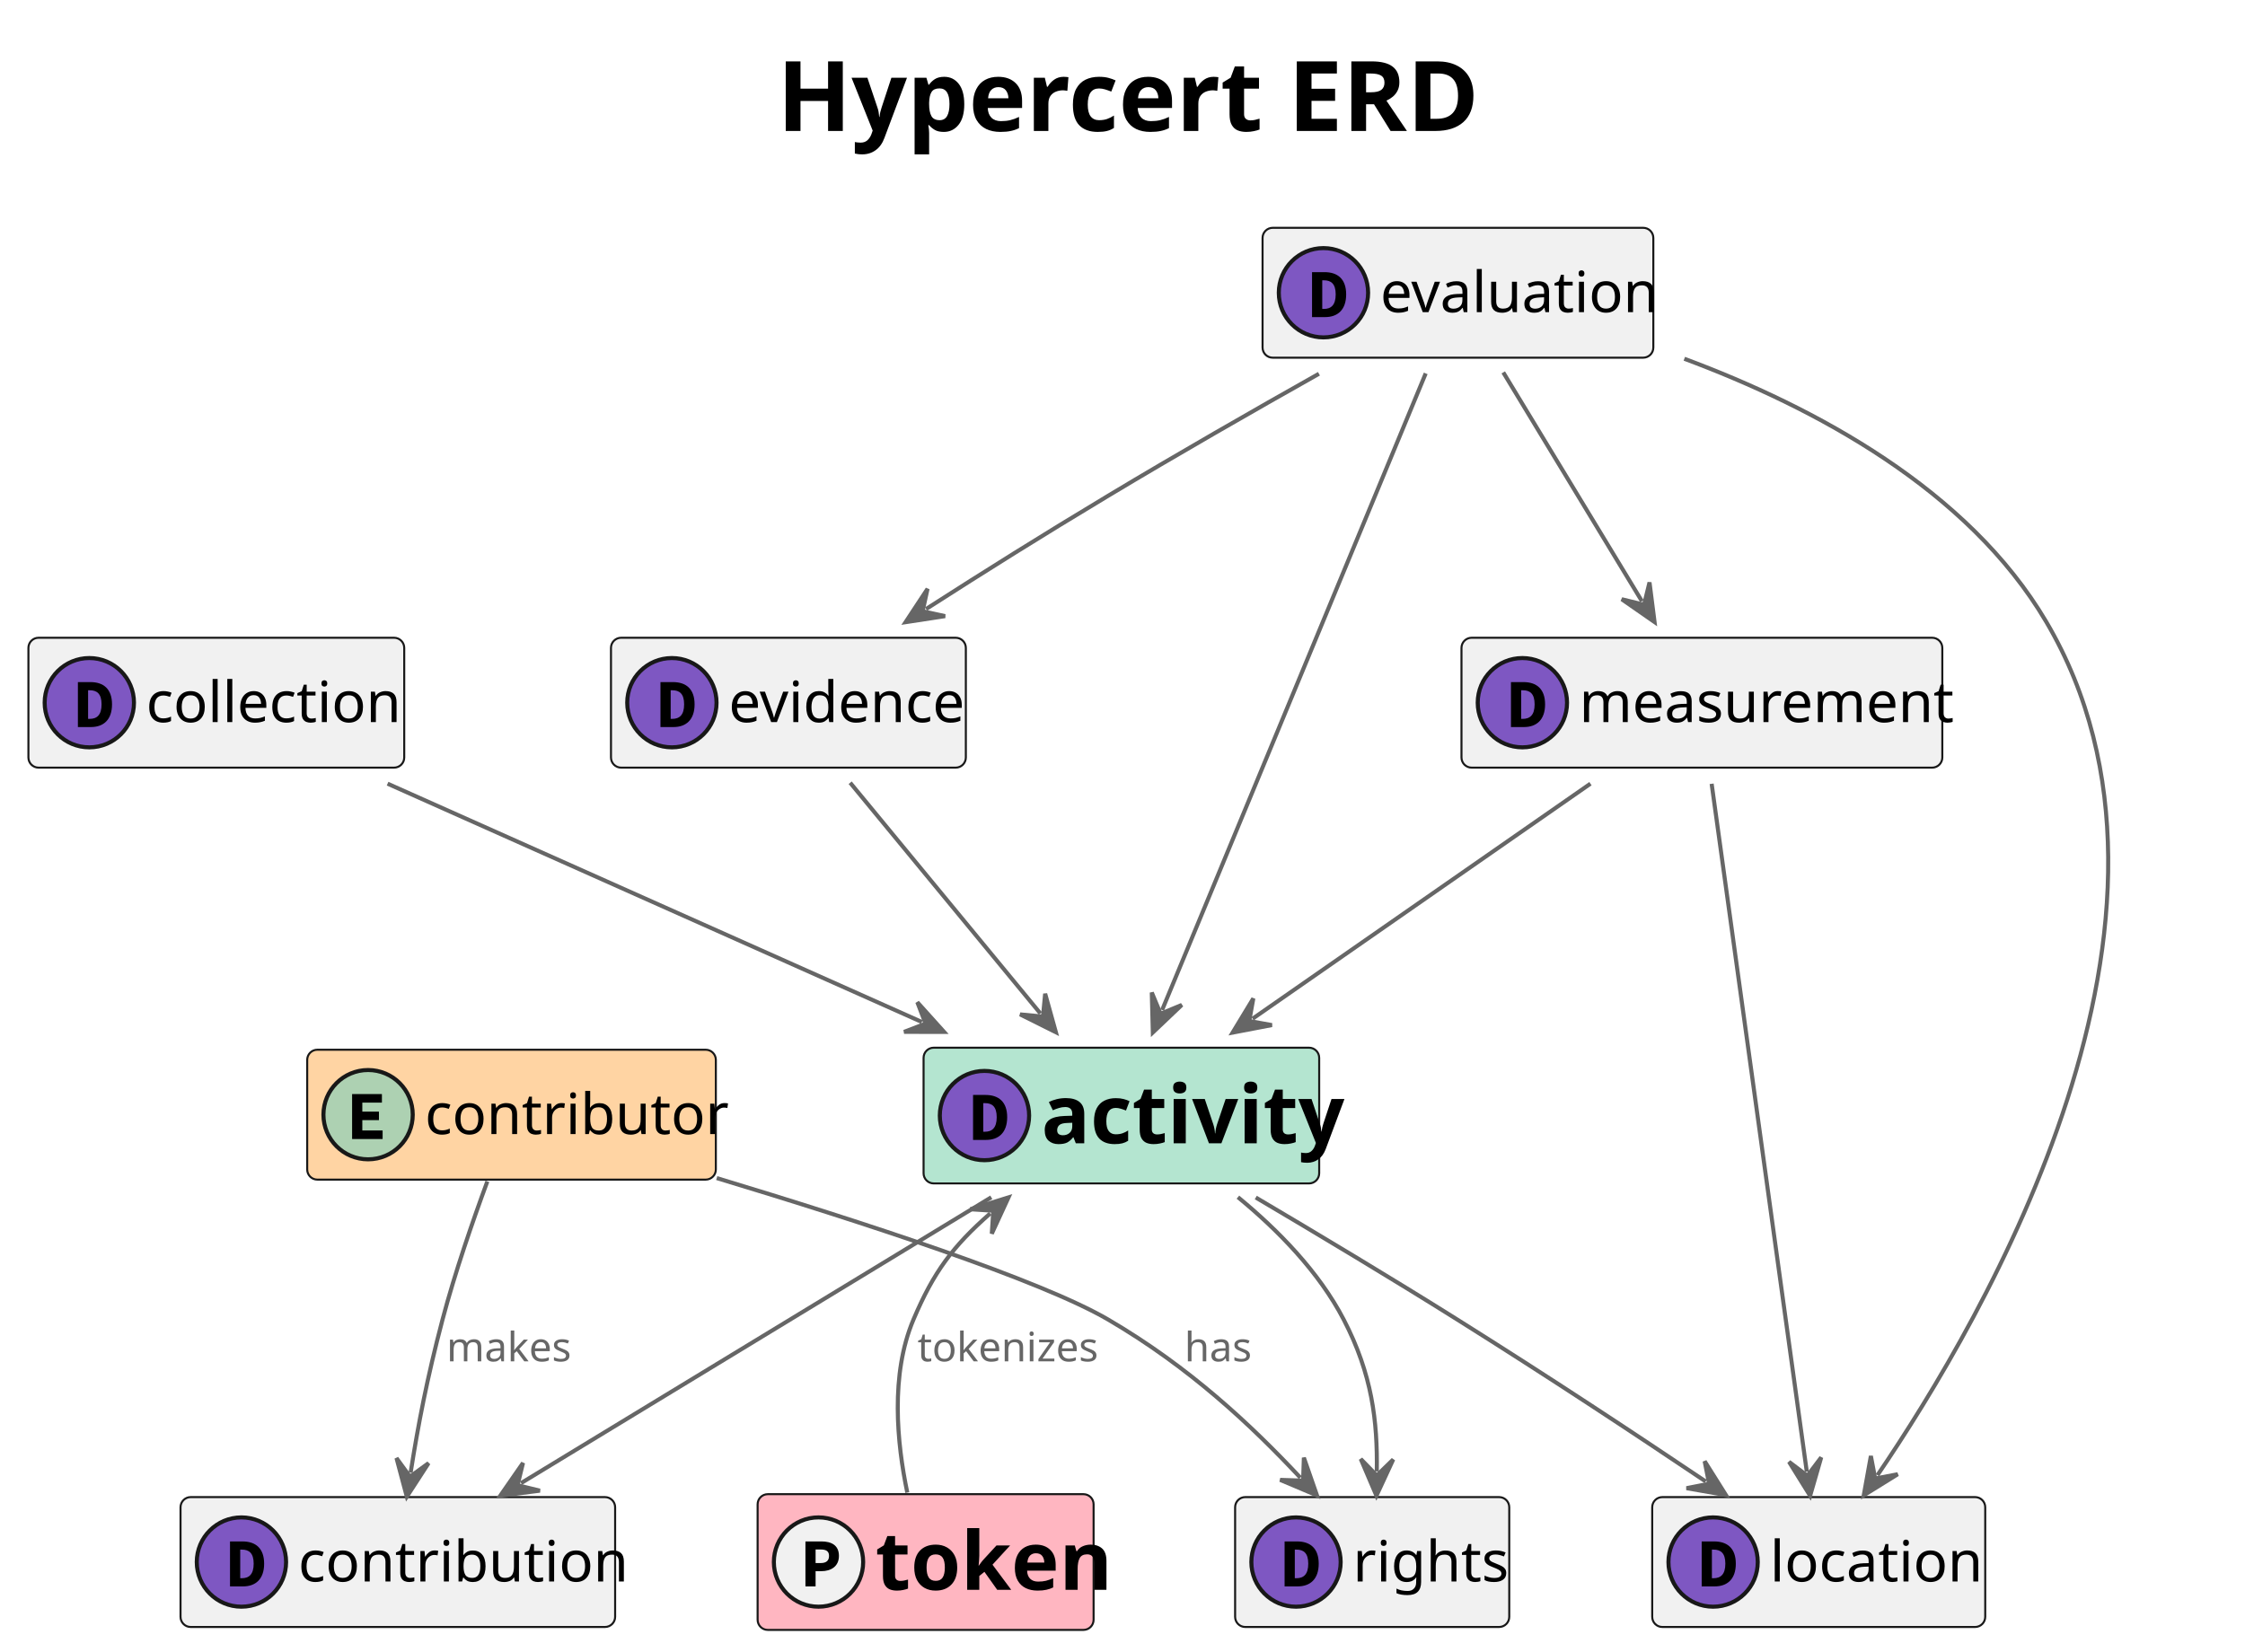
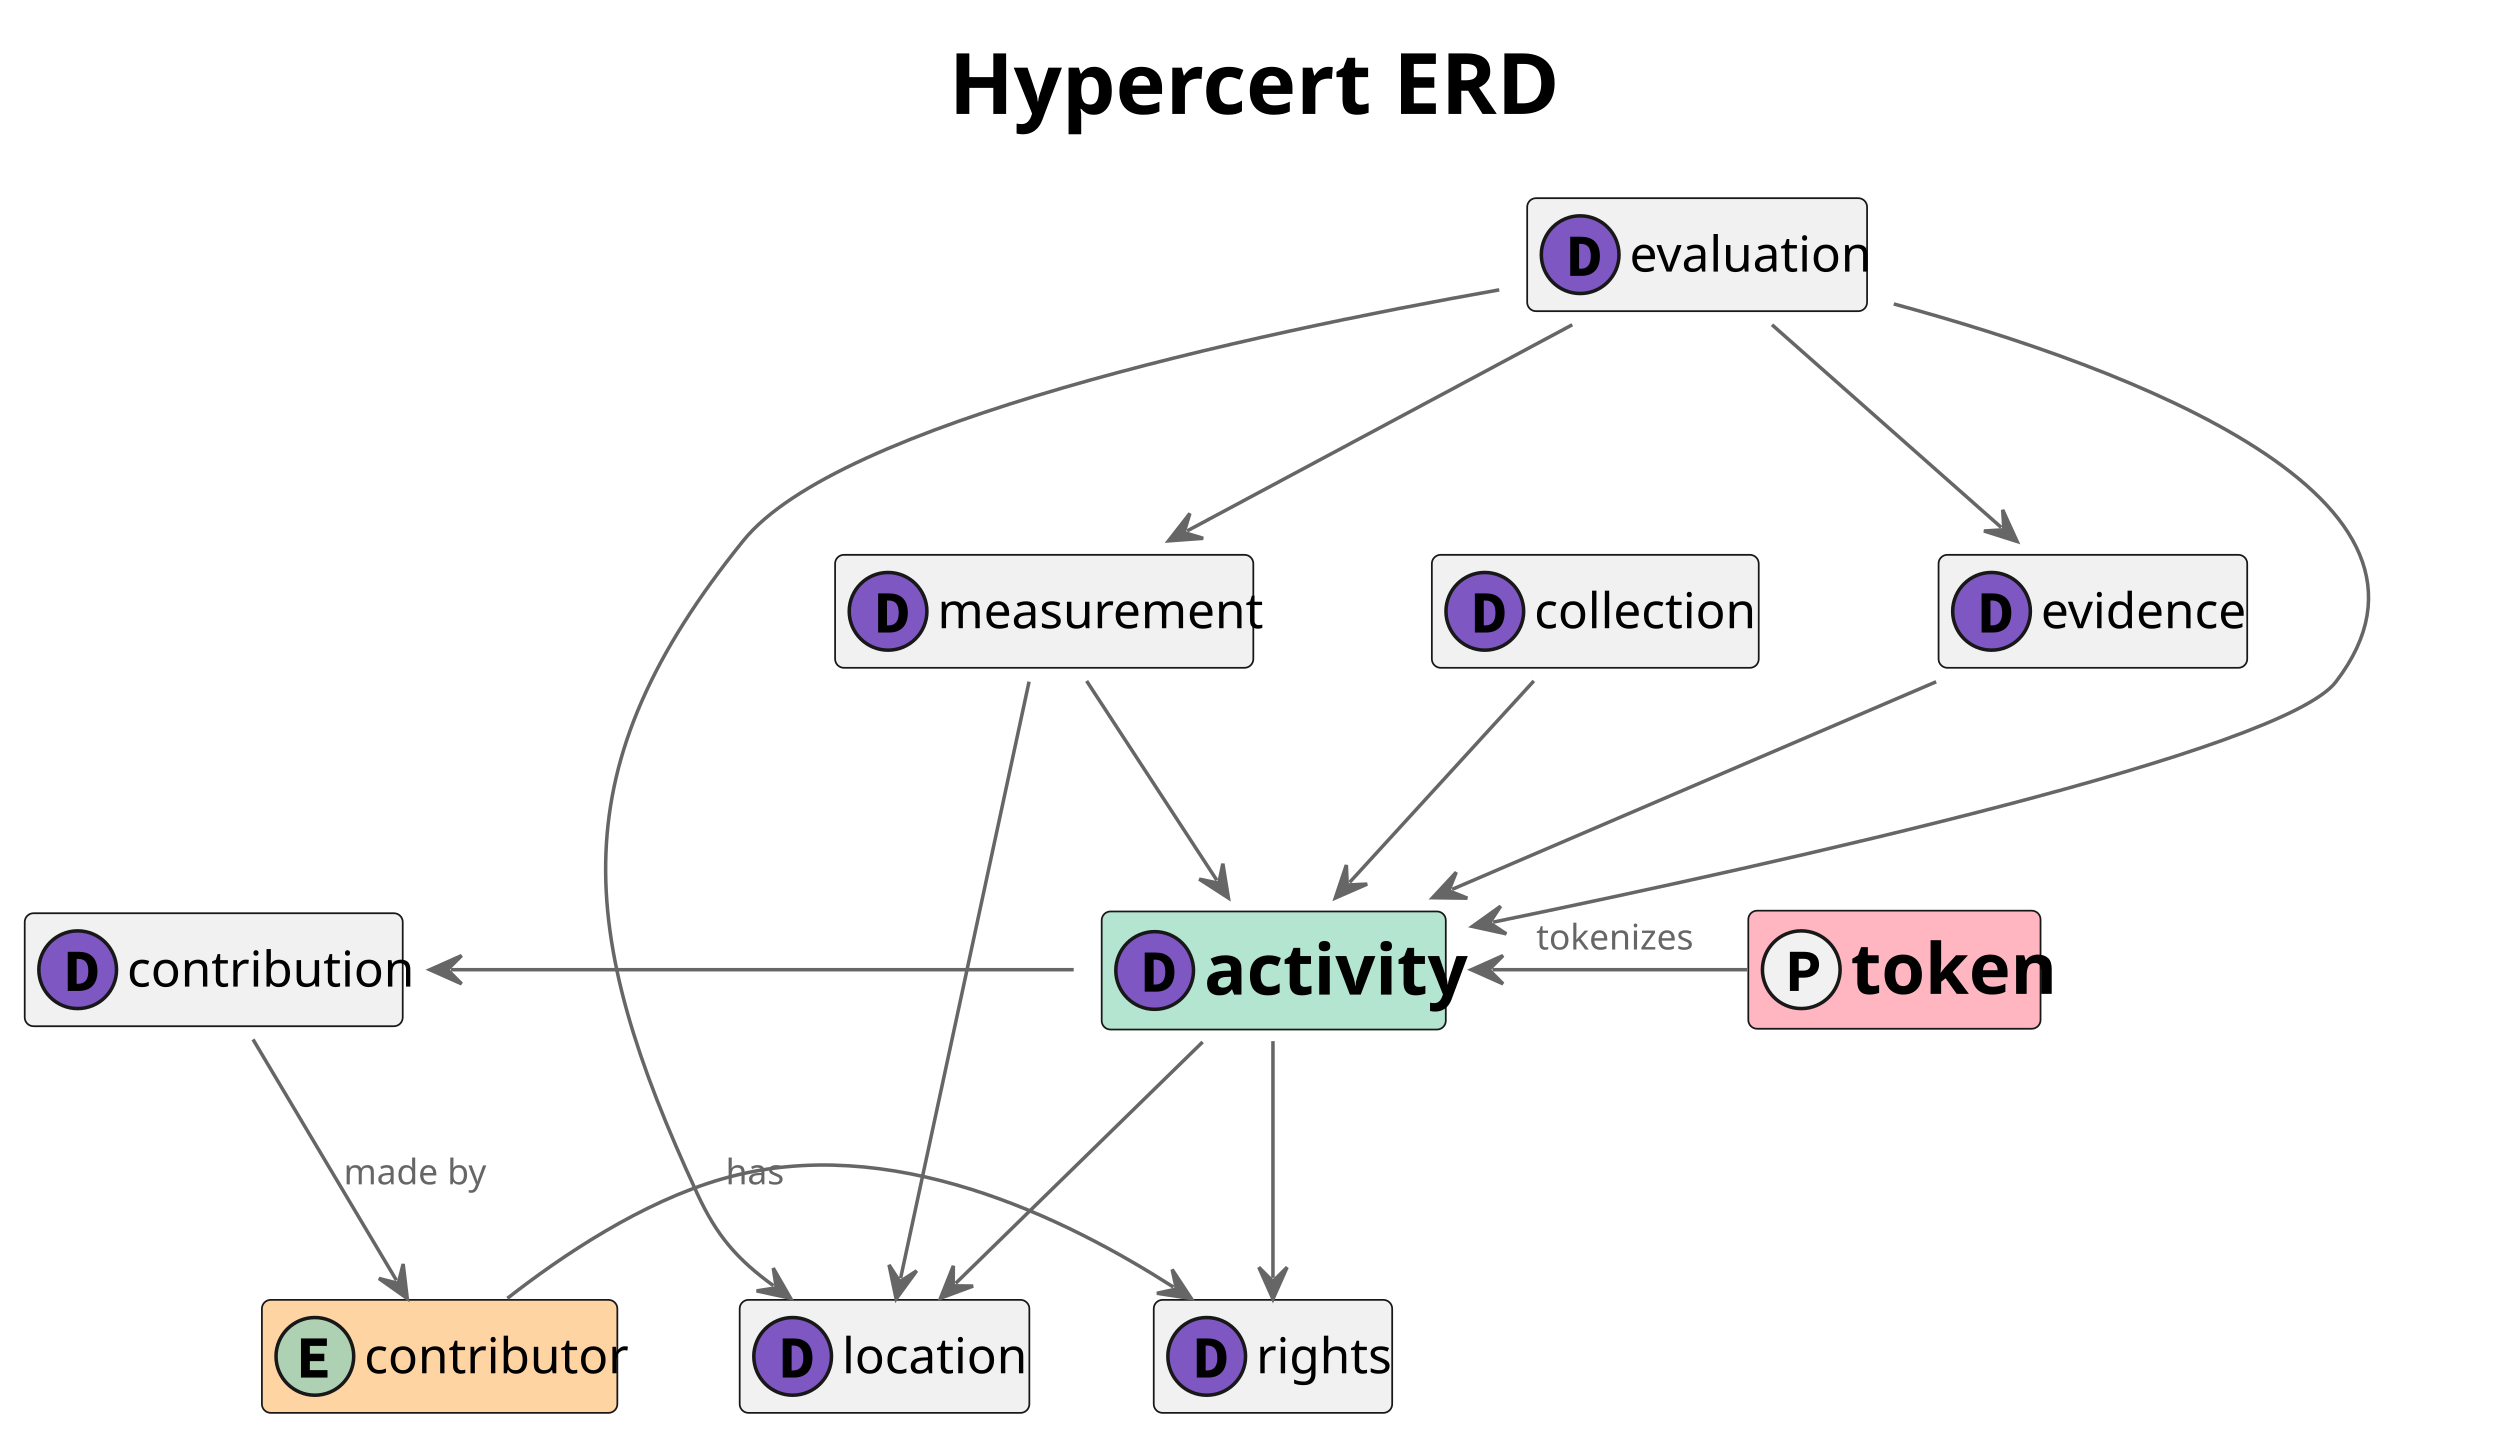
- <svg xmlns="http://www.w3.org/2000/svg" contentStyleType="text/css" data-diagram-type="CLASS" height="407px" preserveAspectRatio="none" style="width:553px;height:407px;background:#FFFFFF;" version="1.1" viewBox="0 0 553 407" width="553px" zoomAndPan="magnify">
+ <svg xmlns="http://www.w3.org/2000/svg" contentStyleType="text/css" data-diagram-type="CLASS" height="407px" preserveAspectRatio="none" style="width:708px;height:407px;background:#FFFFFF;" version="1.1" viewBox="0 0 708 407" width="708px" zoomAndPan="magnify">
  <defs />
  <g>
    <g class="title" data-source-line="1">
-       <text fill="#000000" font-family="sans-serif" font-size="24" font-weight="bold" lengthAdjust="spacing" textLength="157.055" x="191.398" y="32.266">Hypercert ERD</text>
+       <text fill="#000000" font-family="sans-serif" font-size="24" font-weight="bold" lengthAdjust="spacing" textLength="157.055" x="268.728" y="32.266">Hypercert ERD</text>
    </g>
    <g class="entity" data-entity="contributor" data-source-line="39" data-uid="ent0002" id="entity_contributor">
-       <rect fill="#FFD4A3" height="32" rx="2.5" ry="2.5" style="stroke:#181818;stroke-width:0.5;" width="100.66" x="75.67" y="258.625" />
-       <ellipse cx="90.67" cy="274.625" fill="#ADD1B2" rx="11" ry="11" style="stroke:#181818;stroke-width:1;" />
-       <path d="M86.733,280.625 L94.248,280.625 L94.248,278.516 L89.248,278.516 L89.248,275.969 L93.342,275.969 L93.342,273.875 L89.248,273.875 L89.248,271.656 L94.076,271.656 L94.076,269.547 L86.733,269.547 L86.733,280.625 Z " fill="#000000" />
-       <text fill="#000000" font-family="sans-serif" font-size="14" lengthAdjust="spacing" textLength="68.66" x="104.67" y="279.41">contributor</text>
+       <rect fill="#FFD4A3" height="32" rx="2.5" ry="2.5" style="stroke:#181818;stroke-width:0.5;" width="100.66" x="74.17" y="368.125" />
+       <ellipse cx="89.17" cy="384.125" fill="#ADD1B2" rx="11" ry="11" style="stroke:#181818;stroke-width:1;" />
+       <path d="M85.233,390.125 L92.748,390.125 L92.748,388.016 L87.748,388.016 L87.748,385.469 L91.842,385.469 L91.842,383.375 L87.748,383.375 L87.748,381.156 L92.576,381.156 L92.576,379.047 L85.233,379.047 L85.233,390.125 Z " fill="#000000" />
+       <text fill="#000000" font-family="sans-serif" font-size="14" lengthAdjust="spacing" textLength="68.66" x="103.17" y="388.91">contributor</text>
    </g>
    <g class="entity" data-entity="activity" data-source-line="45" data-uid="ent0003" id="entity_activity">
-       <rect fill="#B4E5D0" height="33.438" rx="2.5" ry="2.5" style="stroke:#181818;stroke-width:0.5;" width="97.449" x="227.5" y="258.125" />
-       <ellipse cx="242.5" cy="274.844" fill="#7E57C2" rx="11" ry="11" style="stroke:#181818;stroke-width:1;" />
-       <path d="M239.688,280.844 L242.906,280.844 C245.984,280.844 248.094,279.062 248.094,275.25 C248.094,271.438 245.984,269.766 242.75,269.766 L239.688,269.766 L239.688,280.844 Z M242.203,278.828 L242.203,271.781 L242.609,271.781 C244.344,271.781 245.516,272.594 245.516,275.25 C245.516,277.906 244.344,278.828 242.609,278.828 L242.203,278.828 Z " fill="#000000" />
-       <text fill="#000000" font-family="sans-serif" font-size="20" font-weight="bold" lengthAdjust="spacing" textLength="65.449" x="256.5" y="281.68">activity</text>
+       <rect fill="#B4E5D0" height="33.438" rx="2.5" ry="2.5" style="stroke:#181818;stroke-width:0.5;" width="97.449" x="312" y="258.125" />
+       <ellipse cx="327" cy="274.844" fill="#7E57C2" rx="11" ry="11" style="stroke:#181818;stroke-width:1;" />
+       <path d="M324.188,280.844 L327.406,280.844 C330.484,280.844 332.594,279.062 332.594,275.25 C332.594,271.438 330.484,269.766 327.25,269.766 L324.188,269.766 L324.188,280.844 Z M326.703,278.828 L326.703,271.781 L327.109,271.781 C328.844,271.781 330.016,272.594 330.016,275.25 C330.016,277.906 328.844,278.828 327.109,278.828 L326.703,278.828 Z " fill="#000000" />
+       <text fill="#000000" font-family="sans-serif" font-size="20" font-weight="bold" lengthAdjust="spacing" textLength="65.449" x="341" y="281.68">activity</text>
    </g>
    <g class="entity" data-entity="evidence" data-source-line="61" data-uid="ent0004" id="entity_evidence">
-       <rect fill="#F1F1F1" height="32" rx="2.5" ry="2.5" style="stroke:#181818;stroke-width:0.5;" width="87.412" x="150.5" y="157.125" />
-       <ellipse cx="165.5" cy="173.125" fill="#7E57C2" rx="11" ry="11" style="stroke:#181818;stroke-width:1;" />
-       <path d="M162.688,179.125 L165.906,179.125 C168.984,179.125 171.094,177.344 171.094,173.531 C171.094,169.719 168.984,168.047 165.75,168.047 L162.688,168.047 L162.688,179.125 Z M165.203,177.109 L165.203,170.062 L165.609,170.062 C167.344,170.062 168.516,170.875 168.516,173.531 C168.516,176.188 167.344,177.109 165.609,177.109 L165.203,177.109 Z " fill="#000000" />
-       <text fill="#000000" font-family="sans-serif" font-size="14" lengthAdjust="spacing" textLength="55.412" x="179.5" y="177.91">evidence</text>
+       <rect fill="#F1F1F1" height="32" rx="2.5" ry="2.5" style="stroke:#181818;stroke-width:0.5;" width="87.412" x="549" y="157.125" />
+       <ellipse cx="564" cy="173.125" fill="#7E57C2" rx="11" ry="11" style="stroke:#181818;stroke-width:1;" />
+       <path d="M561.188,179.125 L564.406,179.125 C567.484,179.125 569.594,177.344 569.594,173.531 C569.594,169.719 567.484,168.047 564.25,168.047 L561.188,168.047 L561.188,179.125 Z M563.703,177.109 L563.703,170.062 L564.109,170.062 C565.844,170.062 567.016,170.875 567.016,173.531 C567.016,176.188 565.844,177.109 564.109,177.109 L563.703,177.109 Z " fill="#000000" />
+       <text fill="#000000" font-family="sans-serif" font-size="14" lengthAdjust="spacing" textLength="55.412" x="578" y="177.91">evidence</text>
    </g>
    <g class="entity" data-entity="measurement" data-source-line="72" data-uid="ent0005" id="entity_measurement">
-       <rect fill="#F1F1F1" height="32" rx="2.5" ry="2.5" style="stroke:#181818;stroke-width:0.5;" width="118.44" x="360" y="157.125" />
-       <ellipse cx="375" cy="173.125" fill="#7E57C2" rx="11" ry="11" style="stroke:#181818;stroke-width:1;" />
-       <path d="M372.188,179.125 L375.406,179.125 C378.484,179.125 380.594,177.344 380.594,173.531 C380.594,169.719 378.484,168.047 375.25,168.047 L372.188,168.047 L372.188,179.125 Z M374.703,177.109 L374.703,170.062 L375.109,170.062 C376.844,170.062 378.016,170.875 378.016,173.531 C378.016,176.188 376.844,177.109 375.109,177.109 L374.703,177.109 Z " fill="#000000" />
-       <text fill="#000000" font-family="sans-serif" font-size="14" lengthAdjust="spacing" textLength="86.44" x="389" y="177.91">measurement</text>
+       <rect fill="#F1F1F1" height="32" rx="2.5" ry="2.5" style="stroke:#181818;stroke-width:0.5;" width="118.44" x="236.5" y="157.125" />
+       <ellipse cx="251.5" cy="173.125" fill="#7E57C2" rx="11" ry="11" style="stroke:#181818;stroke-width:1;" />
+       <path d="M248.688,179.125 L251.906,179.125 C254.984,179.125 257.094,177.344 257.094,173.531 C257.094,169.719 254.984,168.047 251.75,168.047 L248.688,168.047 L248.688,179.125 Z M251.203,177.109 L251.203,170.062 L251.609,170.062 C253.344,170.062 254.516,170.875 254.516,173.531 C254.516,176.188 253.344,177.109 251.609,177.109 L251.203,177.109 Z " fill="#000000" />
+       <text fill="#000000" font-family="sans-serif" font-size="14" lengthAdjust="spacing" textLength="86.44" x="265.5" y="177.91">measurement</text>
    </g>
    <g class="entity" data-entity="evaluation" data-source-line="86" data-uid="ent0006" id="entity_evaluation">
-       <rect fill="#F1F1F1" height="32" rx="2.5" ry="2.5" style="stroke:#181818;stroke-width:0.5;" width="96.258" x="311" y="56.125" />
-       <ellipse cx="326" cy="72.125" fill="#7E57C2" rx="11" ry="11" style="stroke:#181818;stroke-width:1;" />
-       <path d="M323.188,78.125 L326.406,78.125 C329.484,78.125 331.594,76.344 331.594,72.531 C331.594,68.719 329.484,67.047 326.25,67.047 L323.188,67.047 L323.188,78.125 Z M325.703,76.109 L325.703,69.062 L326.109,69.062 C327.844,69.062 329.016,69.875 329.016,72.531 C329.016,75.188 327.844,76.109 326.109,76.109 L325.703,76.109 Z " fill="#000000" />
-       <text fill="#000000" font-family="sans-serif" font-size="14" lengthAdjust="spacing" textLength="64.258" x="340" y="76.91">evaluation</text>
+       <rect fill="#F1F1F1" height="32" rx="2.5" ry="2.5" style="stroke:#181818;stroke-width:0.5;" width="96.258" x="432.5" y="56.125" />
+       <ellipse cx="447.5" cy="72.125" fill="#7E57C2" rx="11" ry="11" style="stroke:#181818;stroke-width:1;" />
+       <path d="M444.688,78.125 L447.906,78.125 C450.984,78.125 453.094,76.344 453.094,72.531 C453.094,68.719 450.984,67.047 447.75,67.047 L444.688,67.047 L444.688,78.125 Z M447.203,76.109 L447.203,69.062 L447.609,69.062 C449.344,69.062 450.516,69.875 450.516,72.531 C450.516,75.188 449.344,76.109 447.609,76.109 L447.203,76.109 Z " fill="#000000" />
+       <text fill="#000000" font-family="sans-serif" font-size="14" lengthAdjust="spacing" textLength="64.258" x="461.5" y="76.91">evaluation</text>
    </g>
    <g class="entity" data-entity="contribution" data-source-line="98" data-uid="ent0007" id="entity_contribution">
-       <rect fill="#F1F1F1" height="32" rx="2.5" ry="2.5" style="stroke:#181818;stroke-width:0.5;" width="107.052" x="44.47" y="368.845" />
-       <ellipse cx="59.47" cy="384.845" fill="#7E57C2" rx="11" ry="11" style="stroke:#181818;stroke-width:1;" />
-       <path d="M56.657,390.845 L59.876,390.845 C62.954,390.845 65.064,389.064 65.064,385.251 C65.064,381.439 62.954,379.767 59.72,379.767 L56.657,379.767 L56.657,390.845 Z M59.173,388.829 L59.173,381.783 L59.579,381.783 C61.314,381.783 62.486,382.595 62.486,385.251 C62.486,387.908 61.314,388.829 59.579,388.829 L59.173,388.829 Z " fill="#000000" />
-       <text fill="#000000" font-family="sans-serif" font-size="14" lengthAdjust="spacing" textLength="75.052" x="73.47" y="389.63">contribution</text>
+       <rect fill="#F1F1F1" height="32" rx="2.5" ry="2.5" style="stroke:#181818;stroke-width:0.5;" width="107.052" x="7" y="258.625" />
+       <ellipse cx="22" cy="274.625" fill="#7E57C2" rx="11" ry="11" style="stroke:#181818;stroke-width:1;" />
+       <path d="M19.188,280.625 L22.406,280.625 C25.484,280.625 27.594,278.844 27.594,275.031 C27.594,271.219 25.484,269.547 22.25,269.547 L19.188,269.547 L19.188,280.625 Z M21.703,278.609 L21.703,271.562 L22.109,271.562 C23.844,271.562 25.016,272.375 25.016,275.031 C25.016,277.688 23.844,278.609 22.109,278.609 L21.703,278.609 Z " fill="#000000" />
+       <text fill="#000000" font-family="sans-serif" font-size="14" lengthAdjust="spacing" textLength="75.052" x="36" y="279.41">contribution</text>
    </g>
    <g class="entity" data-entity="location" data-source-line="109" data-uid="ent0008" id="entity_location">
-       <rect fill="#F1F1F1" height="32" rx="2.5" ry="2.5" style="stroke:#181818;stroke-width:0.5;" width="82.032" x="406.98" y="368.845" />
-       <ellipse cx="421.98" cy="384.845" fill="#7E57C2" rx="11" ry="11" style="stroke:#181818;stroke-width:1;" />
-       <path d="M419.168,390.845 L422.386,390.845 C425.464,390.845 427.574,389.064 427.574,385.251 C427.574,381.439 425.464,379.767 422.23,379.767 L419.168,379.767 L419.168,390.845 Z M421.683,388.829 L421.683,381.783 L422.089,381.783 C423.824,381.783 424.996,382.595 424.996,385.251 C424.996,387.908 423.824,388.829 422.089,388.829 L421.683,388.829 Z " fill="#000000" />
-       <text fill="#000000" font-family="sans-serif" font-size="14" lengthAdjust="spacing" textLength="50.032" x="435.98" y="389.63">location</text>
+       <rect fill="#F1F1F1" height="32" rx="2.5" ry="2.5" style="stroke:#181818;stroke-width:0.5;" width="82.032" x="209.48" y="368.125" />
+       <ellipse cx="224.48" cy="384.125" fill="#7E57C2" rx="11" ry="11" style="stroke:#181818;stroke-width:1;" />
+       <path d="M221.667,390.125 L224.886,390.125 C227.964,390.125 230.074,388.344 230.074,384.531 C230.074,380.719 227.964,379.047 224.73,379.047 L221.667,379.047 L221.667,390.125 Z M224.183,388.109 L224.183,381.062 L224.589,381.062 C226.324,381.062 227.496,381.875 227.496,384.531 C227.496,387.188 226.324,388.109 224.589,388.109 L224.183,388.109 Z " fill="#000000" />
+       <text fill="#000000" font-family="sans-serif" font-size="14" lengthAdjust="spacing" textLength="50.032" x="238.48" y="388.91">location</text>
    </g>
    <g class="entity" data-entity="rights" data-source-line="121" data-uid="ent0009" id="entity_rights">
-       <rect fill="#F1F1F1" height="32" rx="2.5" ry="2.5" style="stroke:#181818;stroke-width:0.5;" width="67.526" x="304.24" y="368.845" />
-       <ellipse cx="319.24" cy="384.845" fill="#7E57C2" rx="11" ry="11" style="stroke:#181818;stroke-width:1;" />
-       <path d="M316.428,390.845 L319.646,390.845 C322.724,390.845 324.834,389.064 324.834,385.251 C324.834,381.439 322.724,379.767 319.49,379.767 L316.428,379.767 L316.428,390.845 Z M318.943,388.829 L318.943,381.783 L319.349,381.783 C321.084,381.783 322.256,382.595 322.256,385.251 C322.256,387.908 321.084,388.829 319.349,388.829 L318.943,388.829 Z " fill="#000000" />
-       <text fill="#000000" font-family="sans-serif" font-size="14" lengthAdjust="spacing" textLength="35.526" x="333.24" y="389.63">rights</text>
+       <rect fill="#F1F1F1" height="32" rx="2.5" ry="2.5" style="stroke:#181818;stroke-width:0.5;" width="67.526" x="326.74" y="368.125" />
+       <ellipse cx="341.74" cy="384.125" fill="#7E57C2" rx="11" ry="11" style="stroke:#181818;stroke-width:1;" />
+       <path d="M338.928,390.125 L342.146,390.125 C345.224,390.125 347.334,388.344 347.334,384.531 C347.334,380.719 345.224,379.047 341.99,379.047 L338.928,379.047 L338.928,390.125 Z M341.443,388.109 L341.443,381.062 L341.849,381.062 C343.584,381.062 344.756,381.875 344.756,384.531 C344.756,387.188 343.584,388.109 341.849,388.109 L341.443,388.109 Z " fill="#000000" />
+       <text fill="#000000" font-family="sans-serif" font-size="14" lengthAdjust="spacing" textLength="35.526" x="355.74" y="388.91">rights</text>
    </g>
    <g class="entity" data-entity="collection" data-source-line="131" data-uid="ent0010" id="entity_collection">
-       <rect fill="#F1F1F1" height="32" rx="2.5" ry="2.5" style="stroke:#181818;stroke-width:0.5;" width="92.573" x="7" y="157.125" />
-       <ellipse cx="22" cy="173.125" fill="#7E57C2" rx="11" ry="11" style="stroke:#181818;stroke-width:1;" />
-       <path d="M19.188,179.125 L22.406,179.125 C25.484,179.125 27.594,177.344 27.594,173.531 C27.594,169.719 25.484,168.047 22.25,168.047 L19.188,168.047 L19.188,179.125 Z M21.703,177.109 L21.703,170.062 L22.109,170.062 C23.844,170.062 25.016,170.875 25.016,173.531 C25.016,176.188 23.844,177.109 22.109,177.109 L21.703,177.109 Z " fill="#000000" />
-       <text fill="#000000" font-family="sans-serif" font-size="14" lengthAdjust="spacing" textLength="60.573" x="36" y="177.91">collection</text>
+       <rect fill="#F1F1F1" height="32" rx="2.5" ry="2.5" style="stroke:#181818;stroke-width:0.5;" width="92.573" x="405.5" y="157.125" />
+       <ellipse cx="420.5" cy="173.125" fill="#7E57C2" rx="11" ry="11" style="stroke:#181818;stroke-width:1;" />
+       <path d="M417.688,179.125 L420.906,179.125 C423.984,179.125 426.094,177.344 426.094,173.531 C426.094,169.719 423.984,168.047 420.75,168.047 L417.688,168.047 L417.688,179.125 Z M420.203,177.109 L420.203,170.062 L420.609,170.062 C422.344,170.062 423.516,170.875 423.516,173.531 C423.516,176.188 422.344,177.109 420.609,177.109 L420.203,177.109 Z " fill="#000000" />
+       <text fill="#000000" font-family="sans-serif" font-size="14" lengthAdjust="spacing" textLength="60.573" x="434.5" y="177.91">collection</text>
    </g>
    <g class="entity" data-entity="token" data-source-line="141" data-uid="ent0011" id="entity_token">
-       <rect fill="#FFB6C1" height="33.438" rx="2.5" ry="2.5" style="stroke:#181818;stroke-width:0.5;" width="82.762" x="186.62" y="368.125" />
-       <ellipse cx="201.62" cy="384.844" fill="#F1F1F1" rx="11" ry="11" style="stroke:#181818;stroke-width:1;" />
-       <path d="M198.401,390.844 L200.901,390.844 L200.901,387.094 L202.323,387.094 C204.667,387.094 206.651,385.938 206.651,383.328 C206.651,380.641 204.714,379.766 202.323,379.766 L198.401,379.766 L198.401,390.844 Z M200.901,385.094 L200.901,381.75 L202.167,381.75 C203.495,381.75 204.214,382.172 204.214,383.328 C204.214,384.484 203.542,385.094 202.167,385.094 L200.901,385.094 Z " fill="#000000" />
-       <text fill="#000000" font-family="sans-serif" font-size="20" font-weight="bold" lengthAdjust="spacing" textLength="50.762" x="215.62" y="391.68">token</text>
+       <rect fill="#FFB6C1" height="33.438" rx="2.5" ry="2.5" style="stroke:#181818;stroke-width:0.5;" width="82.762" x="495.12" y="257.905" />
+       <ellipse cx="510.12" cy="274.624" fill="#F1F1F1" rx="11" ry="11" style="stroke:#181818;stroke-width:1;" />
+       <path d="M506.901,280.624 L509.401,280.624 L509.401,276.874 L510.823,276.874 C513.167,276.874 515.151,275.717 515.151,273.108 C515.151,270.421 513.214,269.546 510.823,269.546 L506.901,269.546 L506.901,280.624 Z M509.401,274.874 L509.401,271.53 L510.667,271.53 C511.995,271.53 512.714,271.952 512.714,273.108 C512.714,274.264 512.042,274.874 510.667,274.874 L509.401,274.874 Z " fill="#000000" />
+       <text fill="#000000" font-family="sans-serif" font-size="20" font-weight="bold" lengthAdjust="spacing" textLength="50.762" x="524.12" y="281.46">token</text>
    </g>
-     <g class="link" data-entity-1="activity" data-entity-2="contribution" data-source-line="147" data-uid="lnk12" id="link_activity_contribution">
-       <path codeLine="147" d="M244.18,294.975 C209.58,316.015 160.117,346.089 128.347,365.399" fill="none" id="activity-to-contribution" style="stroke:#666666;stroke-width:1;" />
-       <polygon fill="#666666" points="123.22,368.515,132.988,367.259,127.493,365.918,128.833,360.422,123.22,368.515" style="stroke:#666666;stroke-width:1;" />
+     <g class="link" data-entity-1="contribution" data-entity-2="activity" data-source-line="147" data-uid="lnk13" id="link_contribution_activity">
+       <path codeLine="147" d="M127.73,274.625 C188.51,274.625 243.29,274.625 304.07,274.625" fill="none" id="contribution-backto-activity" style="stroke:#666666;stroke-width:1;" />
+       <polygon fill="#666666" points="121.73,274.625,130.73,278.625,126.73,274.625,130.73,270.625,121.73,274.625" style="stroke:#666666;stroke-width:1;" />
    </g>
-     <g class="link" data-entity-1="activity" data-entity-2="rights" data-source-line="148" data-uid="lnk13" id="link_activity_rights">
-       <path codeLine="148" d="M304.93,294.945 C314.82,303.075 324.91,313.385 331,325.125 C337.99,338.615 339.332,350.136 339.142,362.516" fill="none" id="activity-to-rights" style="stroke:#666666;stroke-width:1;" />
-       <polygon fill="#666666" points="339.05,368.515,343.188,359.577,339.127,363.516,335.189,359.455,339.05,368.515" style="stroke:#666666;stroke-width:1;" />
+     <g class="link" data-entity-1="activity" data-entity-2="rights" data-source-line="148" data-uid="lnk14" id="link_activity_rights">
+       <path codeLine="148" d="M360.5,294.845 C360.5,315.735 360.5,342.705 360.5,361.895" fill="none" id="activity-to-rights" style="stroke:#666666;stroke-width:1;" />
+       <polygon fill="#666666" points="360.5,367.895,364.5,358.895,360.5,362.895,356.5,358.895,360.5,367.895" style="stroke:#666666;stroke-width:1;" />
    </g>
-     <g class="link" data-entity-1="activity" data-entity-2="location" data-source-line="149" data-uid="lnk14" id="link_activity_location">
-       <path codeLine="149" d="M309.33,295.035 C324.57,304.035 342.8,314.955 359,325.125 C381.73,339.395 402.29,352.988 420.16,364.998" fill="none" id="activity-to-location" style="stroke:#666666;stroke-width:1;" />
-       <polygon fill="#666666" points="425.14,368.345,419.901,360.005,420.99,365.556,415.439,366.645,425.14,368.345" style="stroke:#666666;stroke-width:1;" />
+     <g class="link" data-entity-1="activity" data-entity-2="location" data-source-line="149" data-uid="lnk15" id="link_activity_location">
+       <path codeLine="149" d="M340.58,295.095 C319.28,315.905 290.232,344.302 270.642,363.442" fill="none" id="activity-to-location" style="stroke:#666666;stroke-width:1;" />
+       <polygon fill="#666666" points="266.35,367.635,275.583,364.207,269.926,364.141,269.992,358.484,266.35,367.635" style="stroke:#666666;stroke-width:1;" />
    </g>
-     <g class="link" data-entity-1="evidence" data-entity-2="activity" data-source-line="150" data-uid="lnk15" id="link_evidence_activity">
-       <path codeLine="150" d="M209.42,192.845 C223.9,210.405 241.632,231.936 256.272,249.686" fill="none" id="evidence-to-activity" style="stroke:#666666;stroke-width:1;" />
-       <polygon fill="#666666" points="260.09,254.315,257.449,244.827,256.909,250.458,251.278,249.917,260.09,254.315" style="stroke:#666666;stroke-width:1;" />
+     <g class="link" data-entity-1="evidence" data-entity-2="activity" data-source-line="150" data-uid="lnk16" id="link_evidence_activity">
+       <path codeLine="150" d="M548.32,193.075 C507.43,210.615 452.435,234.201 411.224,251.87" fill="none" id="evidence-to-activity" style="stroke:#666666;stroke-width:1;" />
+       <polygon fill="#666666" points="405.71,254.235,415.558,254.365,410.305,252.265,412.405,247.012,405.71,254.235" style="stroke:#666666;stroke-width:1;" />
    </g>
-     <g class="link" data-entity-1="measurement" data-entity-2="activity" data-source-line="151" data-uid="lnk16" id="link_measurement_activity">
-       <path codeLine="151" d="M391.77,193.075 C366.48,210.665 333.956,233.31 308.546,250.98" fill="none" id="measurement-to-activity" style="stroke:#666666;stroke-width:1;" />
-       <polygon fill="#666666" points="303.62,254.405,313.293,252.551,307.725,251.55,308.725,245.983,303.62,254.405" style="stroke:#666666;stroke-width:1;" />
+     <g class="link" data-entity-1="measurement" data-entity-2="activity" data-source-line="151" data-uid="lnk17" id="link_measurement_activity">
+       <path codeLine="151" d="M307.73,192.845 C319.2,210.405 333.008,231.542 344.608,249.292" fill="none" id="measurement-to-activity" style="stroke:#666666;stroke-width:1;" />
+       <polygon fill="#666666" points="347.89,254.315,346.315,244.593,345.155,250.13,339.618,248.969,347.89,254.315" style="stroke:#666666;stroke-width:1;" />
    </g>
-     <g class="link" data-entity-1="measurement" data-entity-2="location" data-source-line="152" data-uid="lnk17" id="link_measurement_location">
-       <path codeLine="152" d="M421.62,193.105 C427.31,234.245 439.858,325.002 445.058,362.582" fill="none" id="measurement-to-location" style="stroke:#666666;stroke-width:1;" />
-       <polygon fill="#666666" points="445.88,368.525,448.609,359.062,445.195,363.572,440.684,360.158,445.88,368.525" style="stroke:#666666;stroke-width:1;" />
+     <g class="link" data-entity-1="measurement" data-entity-2="location" data-source-line="152" data-uid="lnk18" id="link_measurement_location">
+       <path codeLine="152" d="M291.43,193.045 C282.6,234.035 263.112,324.539 255.052,361.989" fill="none" id="measurement-to-location" style="stroke:#666666;stroke-width:1;" />
+       <polygon fill="#666666" points="253.79,367.855,259.594,359.898,254.842,362.967,251.773,358.215,253.79,367.855" style="stroke:#666666;stroke-width:1;" />
    </g>
-     <g class="link" data-entity-1="evaluation" data-entity-2="evidence" data-source-line="153" data-uid="lnk18" id="link_evaluation_evidence">
-       <path codeLine="153" d="M324.89,92.085 C309.01,101.025 289.94,111.945 273,122.125 C256.3,132.155 242.952,140.538 228.112,150.048" fill="none" id="evaluation-to-evidence" style="stroke:#666666;stroke-width:1;" />
-       <polygon fill="#666666" points="223.06,153.285,232.796,151.797,227.27,150.587,228.479,145.061,223.06,153.285" style="stroke:#666666;stroke-width:1;" />
+     <g class="link" data-entity-1="evaluation" data-entity-2="evidence" data-source-line="153" data-uid="lnk19" id="link_evaluation_evidence">
+       <path codeLine="153" d="M501.83,91.975 C521.76,109.595 546.856,131.77 566.756,149.37" fill="none" id="evaluation-to-evidence" style="stroke:#666666;stroke-width:1;" />
+       <polygon fill="#666666" points="571.25,153.345,567.158,144.386,567.505,150.032,561.858,150.379,571.25,153.345" style="stroke:#666666;stroke-width:1;" />
    </g>
-     <g class="link" data-entity-1="evaluation" data-entity-2="measurement" data-source-line="154" data-uid="lnk19" id="link_evaluation_measurement">
-       <path codeLine="154" d="M370.29,91.745 C380.94,109.335 393.74,130.454 404.45,148.124" fill="none" id="evaluation-to-measurement" style="stroke:#666666;stroke-width:1;" />
-       <polygon fill="#666666" points="407.56,153.255,406.316,143.485,404.968,148.979,399.474,147.632,407.56,153.255" style="stroke:#666666;stroke-width:1;" />
+     <g class="link" data-entity-1="evaluation" data-entity-2="measurement" data-source-line="154" data-uid="lnk20" id="link_evaluation_measurement">
+       <path codeLine="154" d="M445.27,91.975 C412.45,109.535 369.08,132.754 336.21,150.344" fill="none" id="evaluation-to-measurement" style="stroke:#666666;stroke-width:1;" />
+       <polygon fill="#666666" points="330.92,153.175,340.743,152.455,335.329,150.816,336.968,145.402,330.92,153.175" style="stroke:#666666;stroke-width:1;" />
    </g>
-     <g class="link" data-entity-1="evaluation" data-entity-2="activity" data-source-line="155" data-uid="lnk20" id="link_evaluation_activity">
-       <path codeLine="155" d="M351.19,91.995 C335.41,130.105 302.175,210.391 286.265,248.831" fill="none" id="evaluation-to-activity" style="stroke:#666666;stroke-width:1;" />
-       <polygon fill="#666666" points="283.97,254.375,291.108,247.589,285.882,249.755,283.716,244.529,283.97,254.375" style="stroke:#666666;stroke-width:1;" />
+     <g class="link" data-entity-1="evaluation" data-entity-2="activity" data-source-line="155" data-uid="lnk21" id="link_evaluation_activity">
+       <path codeLine="155" d="M536.32,86.075 C603.19,104.245 701.51,141.015 661.5,193.125 C646.47,212.705 505.776,244.064 422.846,261.154" fill="none" id="evaluation-to-activity" style="stroke:#666666;stroke-width:1;" />
+       <polygon fill="#666666" points="416.97,262.365,426.592,264.466,421.867,261.356,424.977,256.631,416.97,262.365" style="stroke:#666666;stroke-width:1;" />
    </g>
-     <g class="link" data-entity-1="evaluation" data-entity-2="location" data-source-line="156" data-uid="lnk21" id="link_evaluation_location">
-       <path codeLine="156" d="M414.89,88.385 C447.05,100.355 484.78,120.575 504,153.125 C546.85,225.715 488.884,324.594 462.464,363.444" fill="none" id="evaluation-to-location" style="stroke:#666666;stroke-width:1;" />
-       <polygon fill="#666666" points="459.09,368.405,467.459,363.212,461.902,364.271,460.843,358.714,459.09,368.405" style="stroke:#666666;stroke-width:1;" />
+     <g class="link" data-entity-1="evaluation" data-entity-2="location" data-source-line="156" data-uid="lnk22" id="link_evaluation_location">
+       <path codeLine="156" d="M424.58,82.085 C353.67,94.675 237.37,119.835 210.5,153.125 C158.73,217.265 162.88,263.325 197.5,338.125 C203.08,350.175 208.807,356.633 219.047,364.123" fill="none" id="evaluation-to-location" style="stroke:#666666;stroke-width:1;" />
+       <polygon fill="#666666" points="223.89,367.665,218.987,359.123,219.854,364.713,214.264,365.58,223.89,367.665" style="stroke:#666666;stroke-width:1;" />
    </g>
-     <g class="link" data-entity-1="collection" data-entity-2="activity" data-source-line="157" data-uid="lnk22" id="link_collection_activity">
-       <path codeLine="157" d="M95.47,193.075 C134.77,210.615 187.46,234.121 227.071,251.791" fill="none" id="collection-to-activity" style="stroke:#666666;stroke-width:1;" />
-       <polygon fill="#666666" points="232.55,254.235,225.96,246.915,227.984,252.198,222.701,254.221,232.55,254.235" style="stroke:#666666;stroke-width:1;" />
+     <g class="link" data-entity-1="collection" data-entity-2="activity" data-source-line="157" data-uid="lnk23" id="link_collection_activity">
+       <path codeLine="157" d="M434.38,192.845 C418.32,210.405 398.45,232.138 382.21,249.888" fill="none" id="collection-to-activity" style="stroke:#666666;stroke-width:1;" />
+       <polygon fill="#666666" points="378.16,254.315,387.186,250.375,381.535,250.626,381.284,244.975,378.16,254.315" style="stroke:#666666;stroke-width:1;" />
    </g>
-     <g class="link" data-entity-1="activity" data-entity-2="token" data-source-line="158" data-uid="lnk23" id="link_activity_token">
-       <path codeLine="158" d="M243.921,298.954 C234.661,307.084 229.95,313.425 225,325.125 C219.27,338.665 220.94,355.555 223.49,367.735" fill="none" id="activity-backto-token" style="stroke:#666666;stroke-width:1;" />
-       <polygon fill="#666666" points="248.43,294.995,239.028,297.927,244.673,298.294,244.306,303.939,248.43,294.995" style="stroke:#666666;stroke-width:1;" />
-       <text fill="#666666" font-family="sans-serif" font-size="10" lengthAdjust="spacing" textLength="42.725" x="226" y="335.402">tokenizes</text>
+     <g class="link" data-entity-1="activity" data-entity-2="token" data-source-line="158" data-uid="lnk25" id="link_activity_token">
+       <path codeLine="158" d="M422.67,274.625 C448.02,274.625 471.45,274.625 494.79,274.625" fill="none" id="activity-backto-token" style="stroke:#666666;stroke-width:1;" />
+       <polygon fill="#666666" points="416.67,274.625,425.67,278.625,421.67,274.625,425.67,270.625,416.67,274.625" style="stroke:#666666;stroke-width:1;" />
+       <text fill="#666666" font-family="sans-serif" font-size="10" lengthAdjust="spacing" textLength="42.725" x="435.06" y="268.902">tokenizes</text>
    </g>
-     <g class="link" data-entity-1="contributor" data-entity-2="contribution" data-source-line="159" data-uid="lnk24" id="link_contributor_contribution">
-       <path codeLine="159" d="M120.05,291.055 C116.48,300.735 112.06,313.535 109,325.125 C105.14,339.765 103.038,350.879 101.148,362.819" fill="none" id="contributor-to-contribution" style="stroke:#666666;stroke-width:1;" />
-       <polygon fill="#666666" points="100.21,368.745,105.568,360.481,100.992,363.807,97.666,359.23,100.21,368.745" style="stroke:#666666;stroke-width:1;" />
-       <text fill="#666666" font-family="sans-serif" font-size="10" lengthAdjust="spacing" textLength="29.741" x="110" y="335.402">makes</text>
+     <g class="link" data-entity-1="contribution" data-entity-2="contributor" data-source-line="159" data-uid="lnk26" id="link_contribution_contributor">
+       <path codeLine="159" d="M71.65,294.355 C84.04,315.165 100.752,343.229 112.272,362.589" fill="none" id="contribution-to-contributor" style="stroke:#666666;stroke-width:1;" />
+       <polygon fill="#666666" points="115.34,367.745,114.175,357.965,112.783,363.448,107.3,362.056,115.34,367.745" style="stroke:#666666;stroke-width:1;" />
+       <text fill="#666666" font-family="sans-serif" font-size="10" lengthAdjust="spacing" textLength="37.978" x="97.33" y="335.402">made by</text>
    </g>
-     <g class="link" data-entity-1="contributor" data-entity-2="rights" data-source-line="160" data-uid="lnk25" id="link_contributor_rights">
-       <path codeLine="160" d="M176.55,290.245 C212.16,300.995 256.33,315.365 273,325.125 C292.95,336.805 308.018,350.936 320.308,364.056" fill="none" id="contributor-to-rights" style="stroke:#666666;stroke-width:1;" />
-       <polygon fill="#666666" points="324.41,368.435,321.176,359.132,320.992,364.786,315.338,364.601,324.41,368.435" style="stroke:#666666;stroke-width:1;" />
-       <text fill="#666666" font-family="sans-serif" font-size="10" lengthAdjust="spacing" textLength="16.108" x="291.76" y="335.402">has</text>
+     <g class="link" data-entity-1="contributor" data-entity-2="rights" data-source-line="160" data-uid="lnk27" id="link_contributor_rights">
+       <path codeLine="160" d="M143.69,367.685 C159.02,355.705 181.65,340.455 204.5,333.875 C252.08,320.175 301.998,345.079 332.328,364.509" fill="none" id="contributor-to-rights" style="stroke:#666666;stroke-width:1;" />
+       <polygon fill="#666666" points="337.38,367.745,331.959,359.522,333.17,365.048,327.644,366.258,337.38,367.745" style="stroke:#666666;stroke-width:1;" />
+       <text fill="#666666" font-family="sans-serif" font-size="10" lengthAdjust="spacing" textLength="16.108" x="205.5" y="335.402">has</text>
    </g>
  </g>
</svg>
